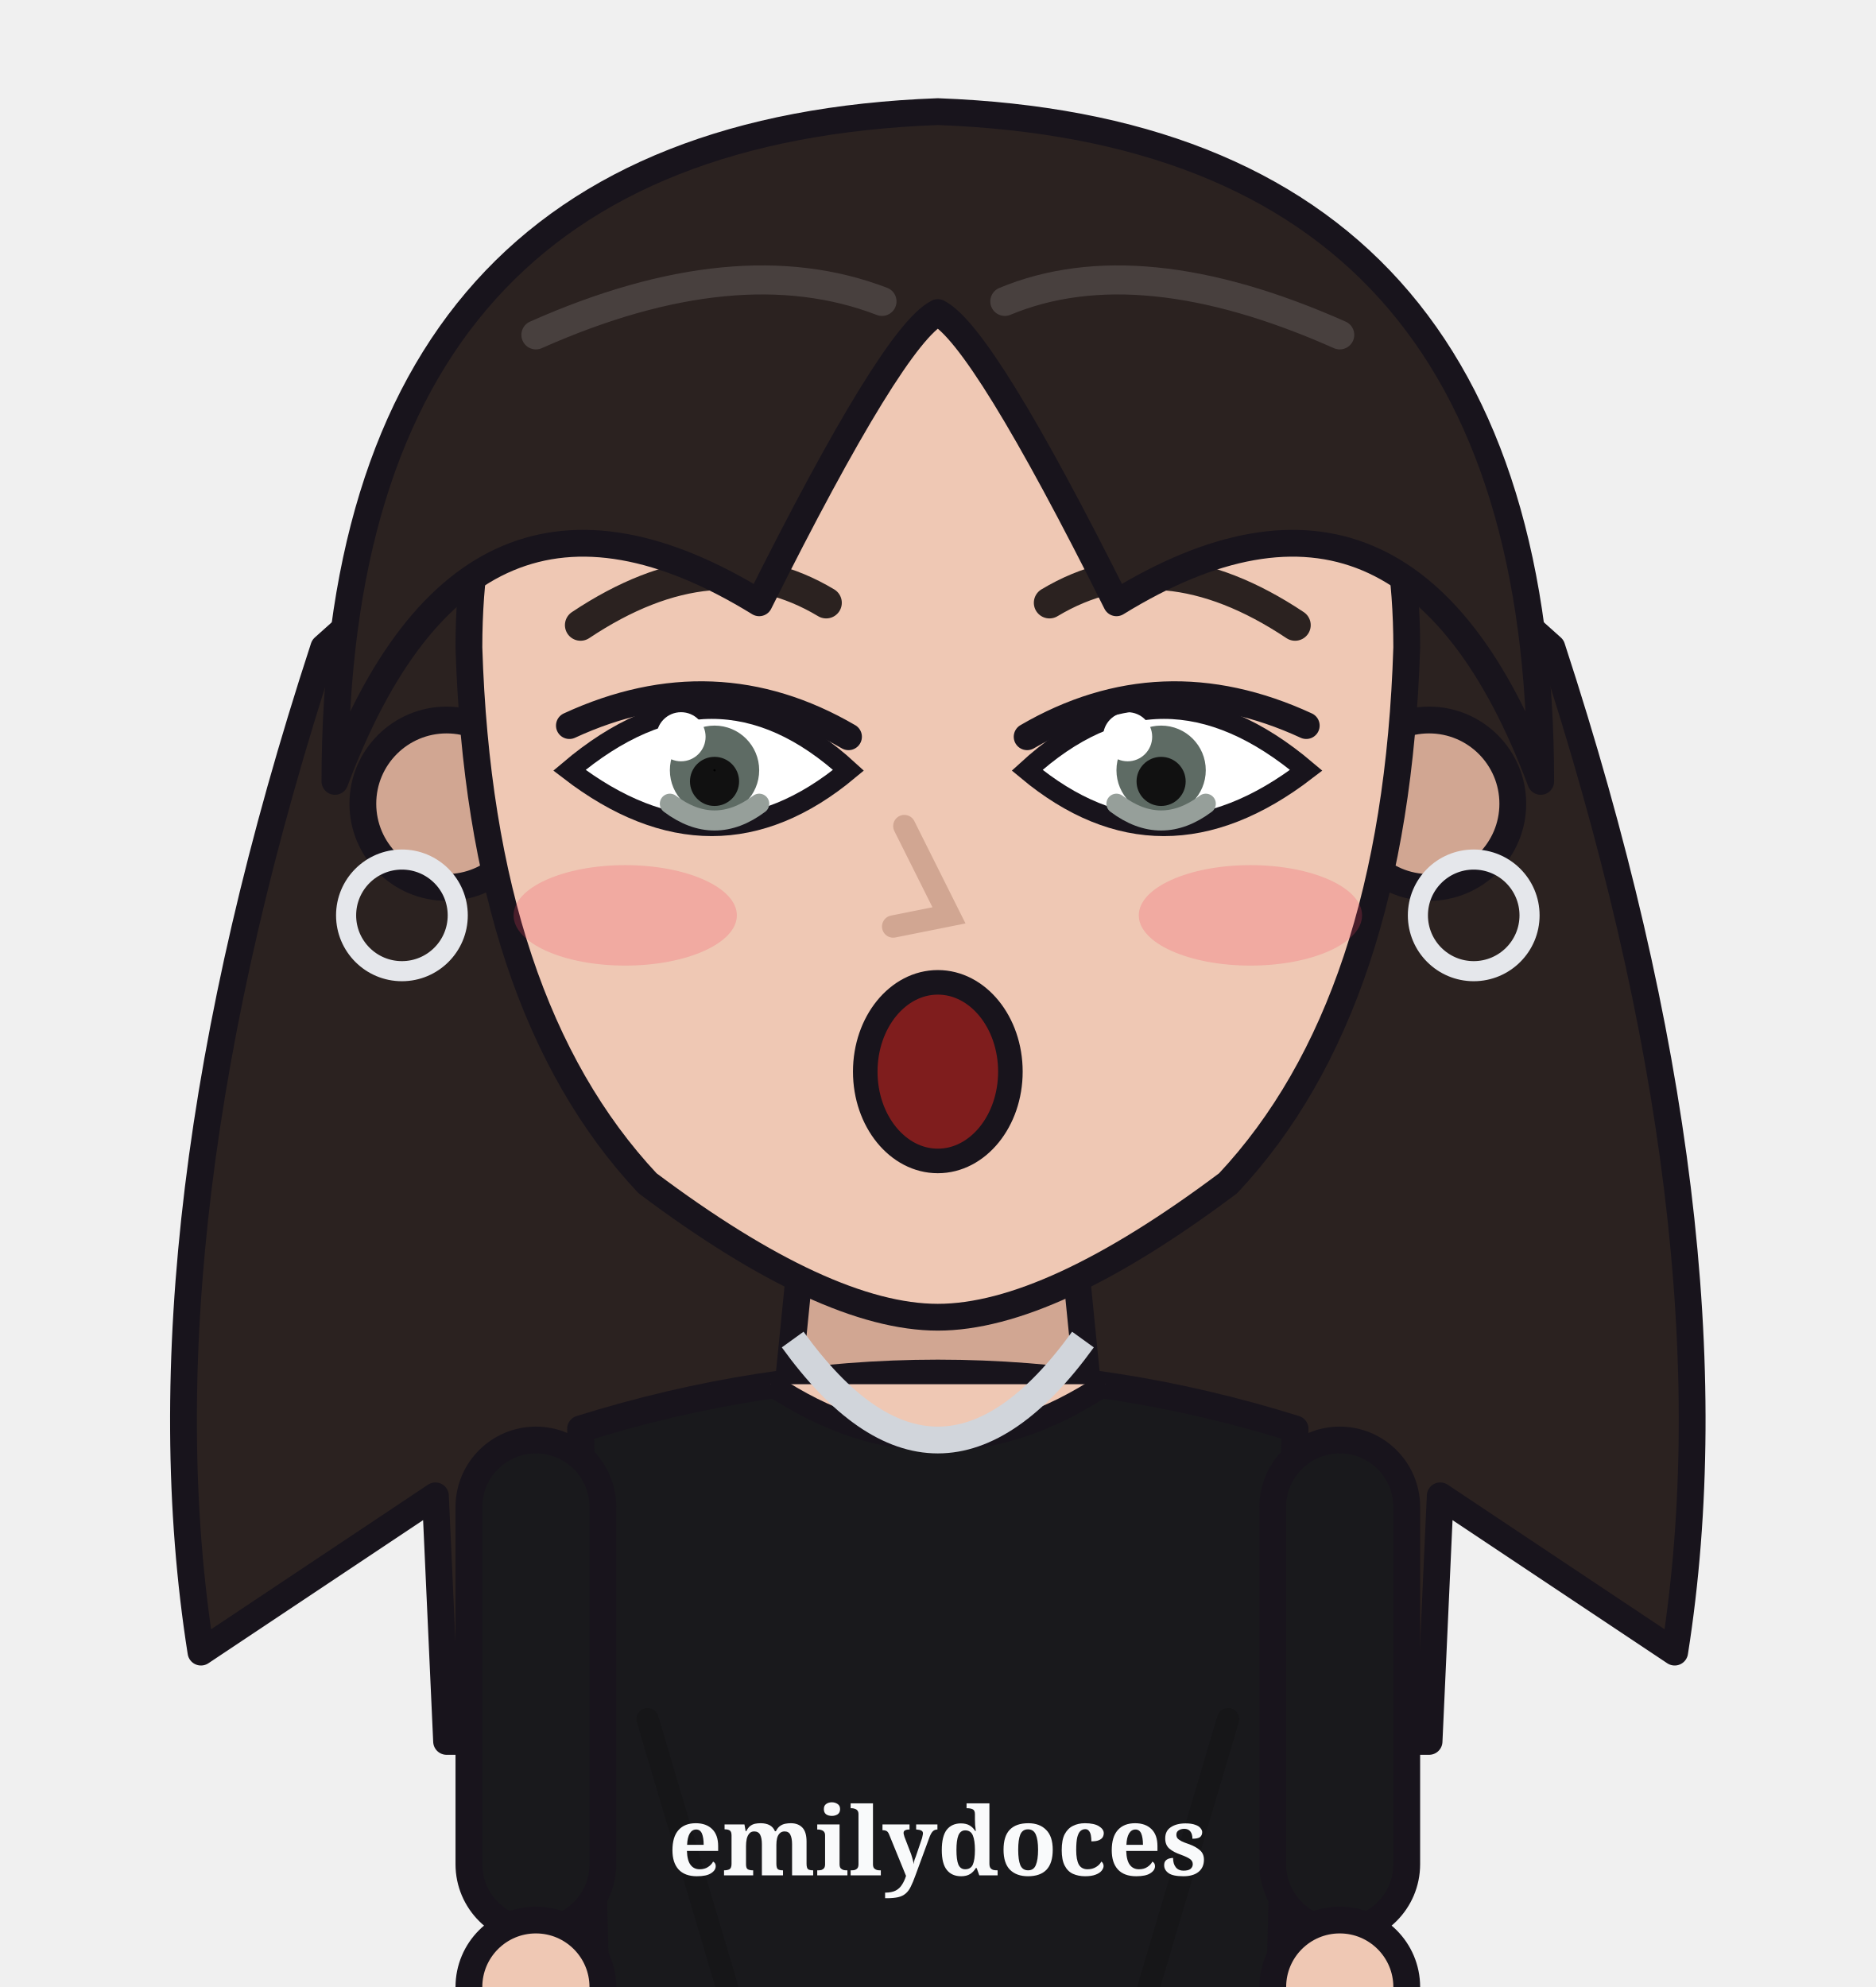
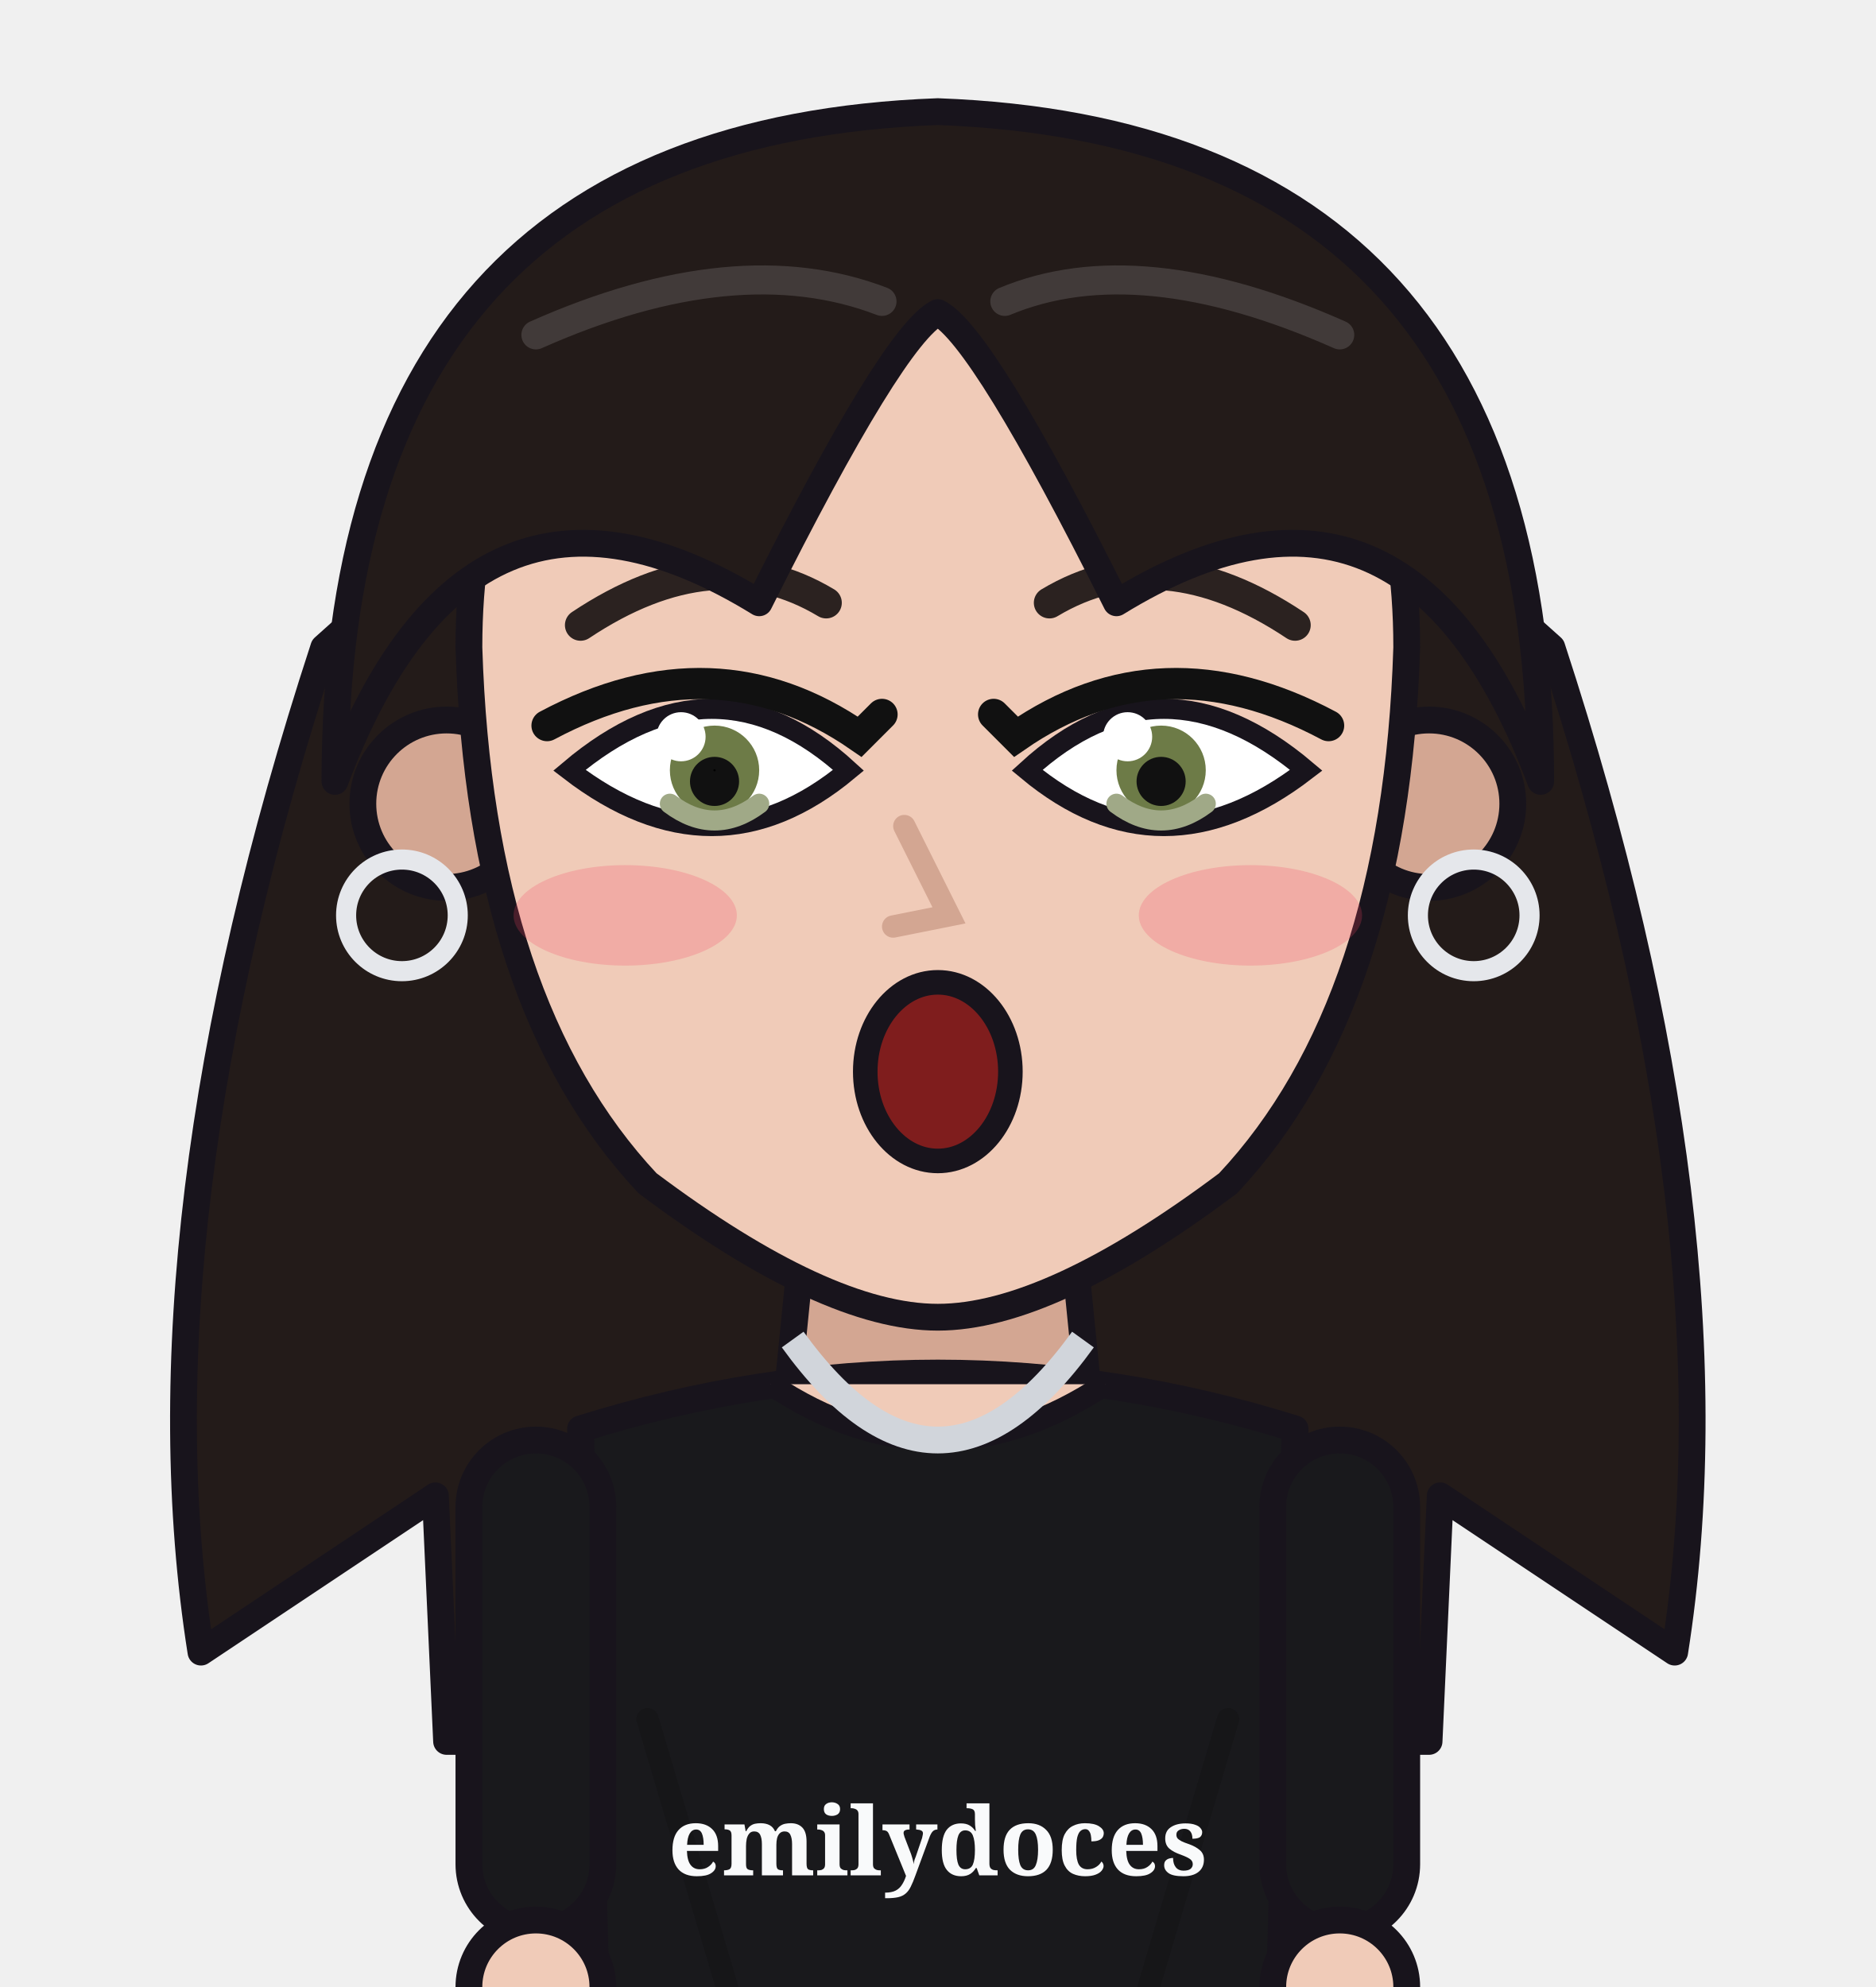
<svg xmlns="http://www.w3.org/2000/svg" viewBox="26 14 168 178" class="luiggi-rig-svg" data-char="emily">
  <g class="rig-root">
    <g class="rig-hair-back">
-       <path d="M55 72 Q38 124 44 162 L65 148 L66 170 L154 170 L155 148 L176 162 Q182 124 165 72 Q110 22 55 72 Z" fill="#2B2220" stroke="#18141C" stroke-width="2.4" stroke-linejoin="round" />
+       <path d="M55 72 Q38 124 44 162 L65 148 L66 170 L154 170 L155 148 L176 162 Q182 124 165 72 Q110 22 55 72 Z" fill="#231B19" stroke="#18141C" stroke-width="2.4" stroke-linejoin="round" />
    </g>
    <g class="rig-legs" />
-     <path d="M98 124 L122 124 L124 144 Q110 150 96 144 Z" fill="#D1A692" stroke="#18141C" stroke-width="2.4" />
+     <path d="M98 124 L122 124 L124 144 Q110 150 96 144 Z" fill="#D3A692" stroke="#18141C" stroke-width="2.4" />
    <g class="rig-torso">
      <path d="M78 142 Q110 132 142 142 L140 214 L80 214 Z" fill="#19191C" stroke="#18141C" stroke-width="2.4" stroke-linejoin="round" />
-       <path d="M95 138 Q110 148 125 138" fill="#EFC8B4" stroke="#18141C" stroke-width="2" />
+       <path d="M95 138 Q110 148 125 138" fill="#F0CBB8" stroke="#18141C" stroke-width="2" />
      <path d="M84 168 L92 195 M136 168 L128 195" stroke="#141416" stroke-width="2" opacity="0.6" stroke-linecap="round" />
      <text x="110" y="182" text-anchor="middle" font-family="Georgia, serif" font-weight="bold" font-size="8.5" fill="#F9FAFB">emilydoces</text>
    </g>
    <g class="rig-arms">
      <g class="rig-arm-l">
        <rect x="68" y="143" width="12" height="44" rx="6" fill="#19191C" stroke="#18141C" stroke-width="2.4" />
-         <circle cx="74" cy="192" r="6" fill="#EFC8B4" stroke="#18141C" stroke-width="2.4" />
+         <circle cx="74" cy="192" r="6" fill="#F0CBB8" stroke="#18141C" stroke-width="2.4" />
      </g>
      <g class="rig-arm-r">
        <rect x="140" y="143" width="12" height="44" rx="6" fill="#19191C" stroke="#18141C" stroke-width="2.4" />
-         <circle cx="146" cy="192" r="6" fill="#EFC8B4" stroke="#18141C" stroke-width="2.4" />
+         <circle cx="146" cy="192" r="6" fill="#F0CBB8" stroke="#18141C" stroke-width="2.4" />
      </g>
    </g>
    <g class="rig-head">
-       <circle cx="66" cy="86" r="7.5" fill="#D1A692" stroke="#18141C" stroke-width="2.4" />
-       <circle cx="154" cy="86" r="7.5" fill="#D1A692" stroke="#18141C" stroke-width="2.4" />
-       <path d="M68 72 Q68 34 110 34 Q152 34 152 72 Q151 104 136 120 Q120 132 110 132 Q100 132 84 120 Q69 104 68 72 Z" fill="#EFC8B4" stroke="#18141C" stroke-width="2.4" stroke-linejoin="round" />
-       <path d="M107 88 L111 96 L106 97" fill="none" stroke="#D1A692" stroke-width="2" stroke-linecap="round" />
+       <circle cx="66" cy="86" r="7.5" fill="#D3A692" stroke="#18141C" stroke-width="2.4" />
+       <circle cx="154" cy="86" r="7.5" fill="#D3A692" stroke="#18141C" stroke-width="2.4" />
+       <path d="M68 72 Q68 34 110 34 Q152 34 152 72 Q151 104 136 120 Q120 132 110 132 Q100 132 84 120 Q69 104 68 72 Z" fill="#F0CBB8" stroke="#18141C" stroke-width="2.4" stroke-linejoin="round" />
+       <path d="M107 88 L111 96 L106 97" fill="none" stroke="#D3A692" stroke-width="2" stroke-linecap="round" />
      <ellipse cx="82" cy="96" rx="10" ry="4.5" fill="#F43F5E" opacity="0.22" />
      <ellipse cx="138" cy="96" rx="10" ry="4.5" fill="#F43F5E" opacity="0.22" />
      <g class="rig-eyes">
        <path d="M77 83 Q90 72 102 83 Q90 93 77 83 Z" fill="#FFFFFF" stroke="#18141C" stroke-width="1.8" />
        <path d="M118 83 Q130 72 143 83 Q130 93 118 83 Z" fill="#FFFFFF" stroke="#18141C" stroke-width="1.8" />
-         <circle cx="90" cy="83" r="4" fill="#5E6B64" />
-         <circle cx="130" cy="83" r="4" fill="#5E6B64" />
+         <circle cx="90" cy="83" r="4" fill="#6D7B47" />
+         <circle cx="130" cy="83" r="4" fill="#6D7B47" />
        <circle cx="90" cy="84" r="2.2" fill="#111" />
        <circle cx="130" cy="84" r="2.2" fill="#111" />
-         <path d="M86 86 Q90 89 94 86" fill="none" stroke="#969f9a" stroke-width="1.8" stroke-linecap="round" />
-         <path d="M126 86 Q130 89 134 86" fill="none" stroke="#969f9a" stroke-width="1.8" stroke-linecap="round" />
+         <path d="M86 86 Q90 89 94 86" fill="none" stroke="#a0a987" stroke-width="1.8" stroke-linecap="round" />
+         <path d="M126 86 Q130 89 134 86" fill="none" stroke="#a0a987" stroke-width="1.8" stroke-linecap="round" />
        <circle cx="87" cy="80" r="2.2" fill="#FFF" />
        <circle cx="127" cy="80" r="2.2" fill="#FFF" />
-         <path d="M77 79 Q90 73 102 80 M118 80 Q130 73 143 79" fill="none" stroke="#18141C" stroke-width="2.4" stroke-linecap="round" />
+         <path d="M75 79 Q90 71 103 80 L105 78 M145 79 Q130 71 117 80 L115 78" fill="none" stroke="#111" stroke-width="2.8" stroke-linecap="round" />
        <circle cx="90" cy="83" r="0.1" />
      </g>
      <g class="rig-brows">
        <path d="M78 70 Q90 62 100 68" fill="none" stroke="#2B2220" stroke-width="2.8" stroke-linecap="round" />
        <path d="M120 68 Q130 62 142 70" fill="none" stroke="#2B2220" stroke-width="2.8" stroke-linecap="round" />
      </g>
      <g class="rig-mouth">
        <ellipse cx="110" cy="110" rx="6.5" ry="8" fill="#7F1D1D" stroke="#18141C" stroke-width="2.2" />
      </g>
    </g>
    <g class="rig-hair-front">
-       <path d="M56 84 Q56 26 110 24 Q164 26 164 84 Q152 52 126 68 Q114 44 110 42 Q106 44 94 68 Q68 52 56 84 Z" fill="#2B2220" stroke="#18141C" stroke-width="2.4" stroke-linejoin="round" />
-       <path d="M74 44 Q92 36 105 41 M116 41 Q128 36 146 44" fill="none" stroke="#605958" stroke-width="2.6" opacity="0.55" stroke-linecap="round" />
+       <path d="M56 84 Q56 26 110 24 Q164 26 164 84 Q152 52 126 68 Q114 44 110 42 Q106 44 94 68 Q68 52 56 84 Z" fill="#231B19" stroke="#18141C" stroke-width="2.4" stroke-linejoin="round" />
+       <path d="M74 44 Q92 36 105 41 M116 41 Q128 36 146 44" fill="none" stroke="#5a5453" stroke-width="2.6" opacity="0.55" stroke-linecap="round" />
    </g>
    <g class="rig-accessories">
      <circle cx="62" cy="96" r="5" fill="none" stroke="#E5E7EB" stroke-width="1.8" />
      <circle cx="158" cy="96" r="5" fill="none" stroke="#E5E7EB" stroke-width="1.8" />
      <path d="M97 134 Q110 152 123 134" fill="none" stroke="#D1D5DB" stroke-width="2.4" />
    </g>
  </g>
</svg>
